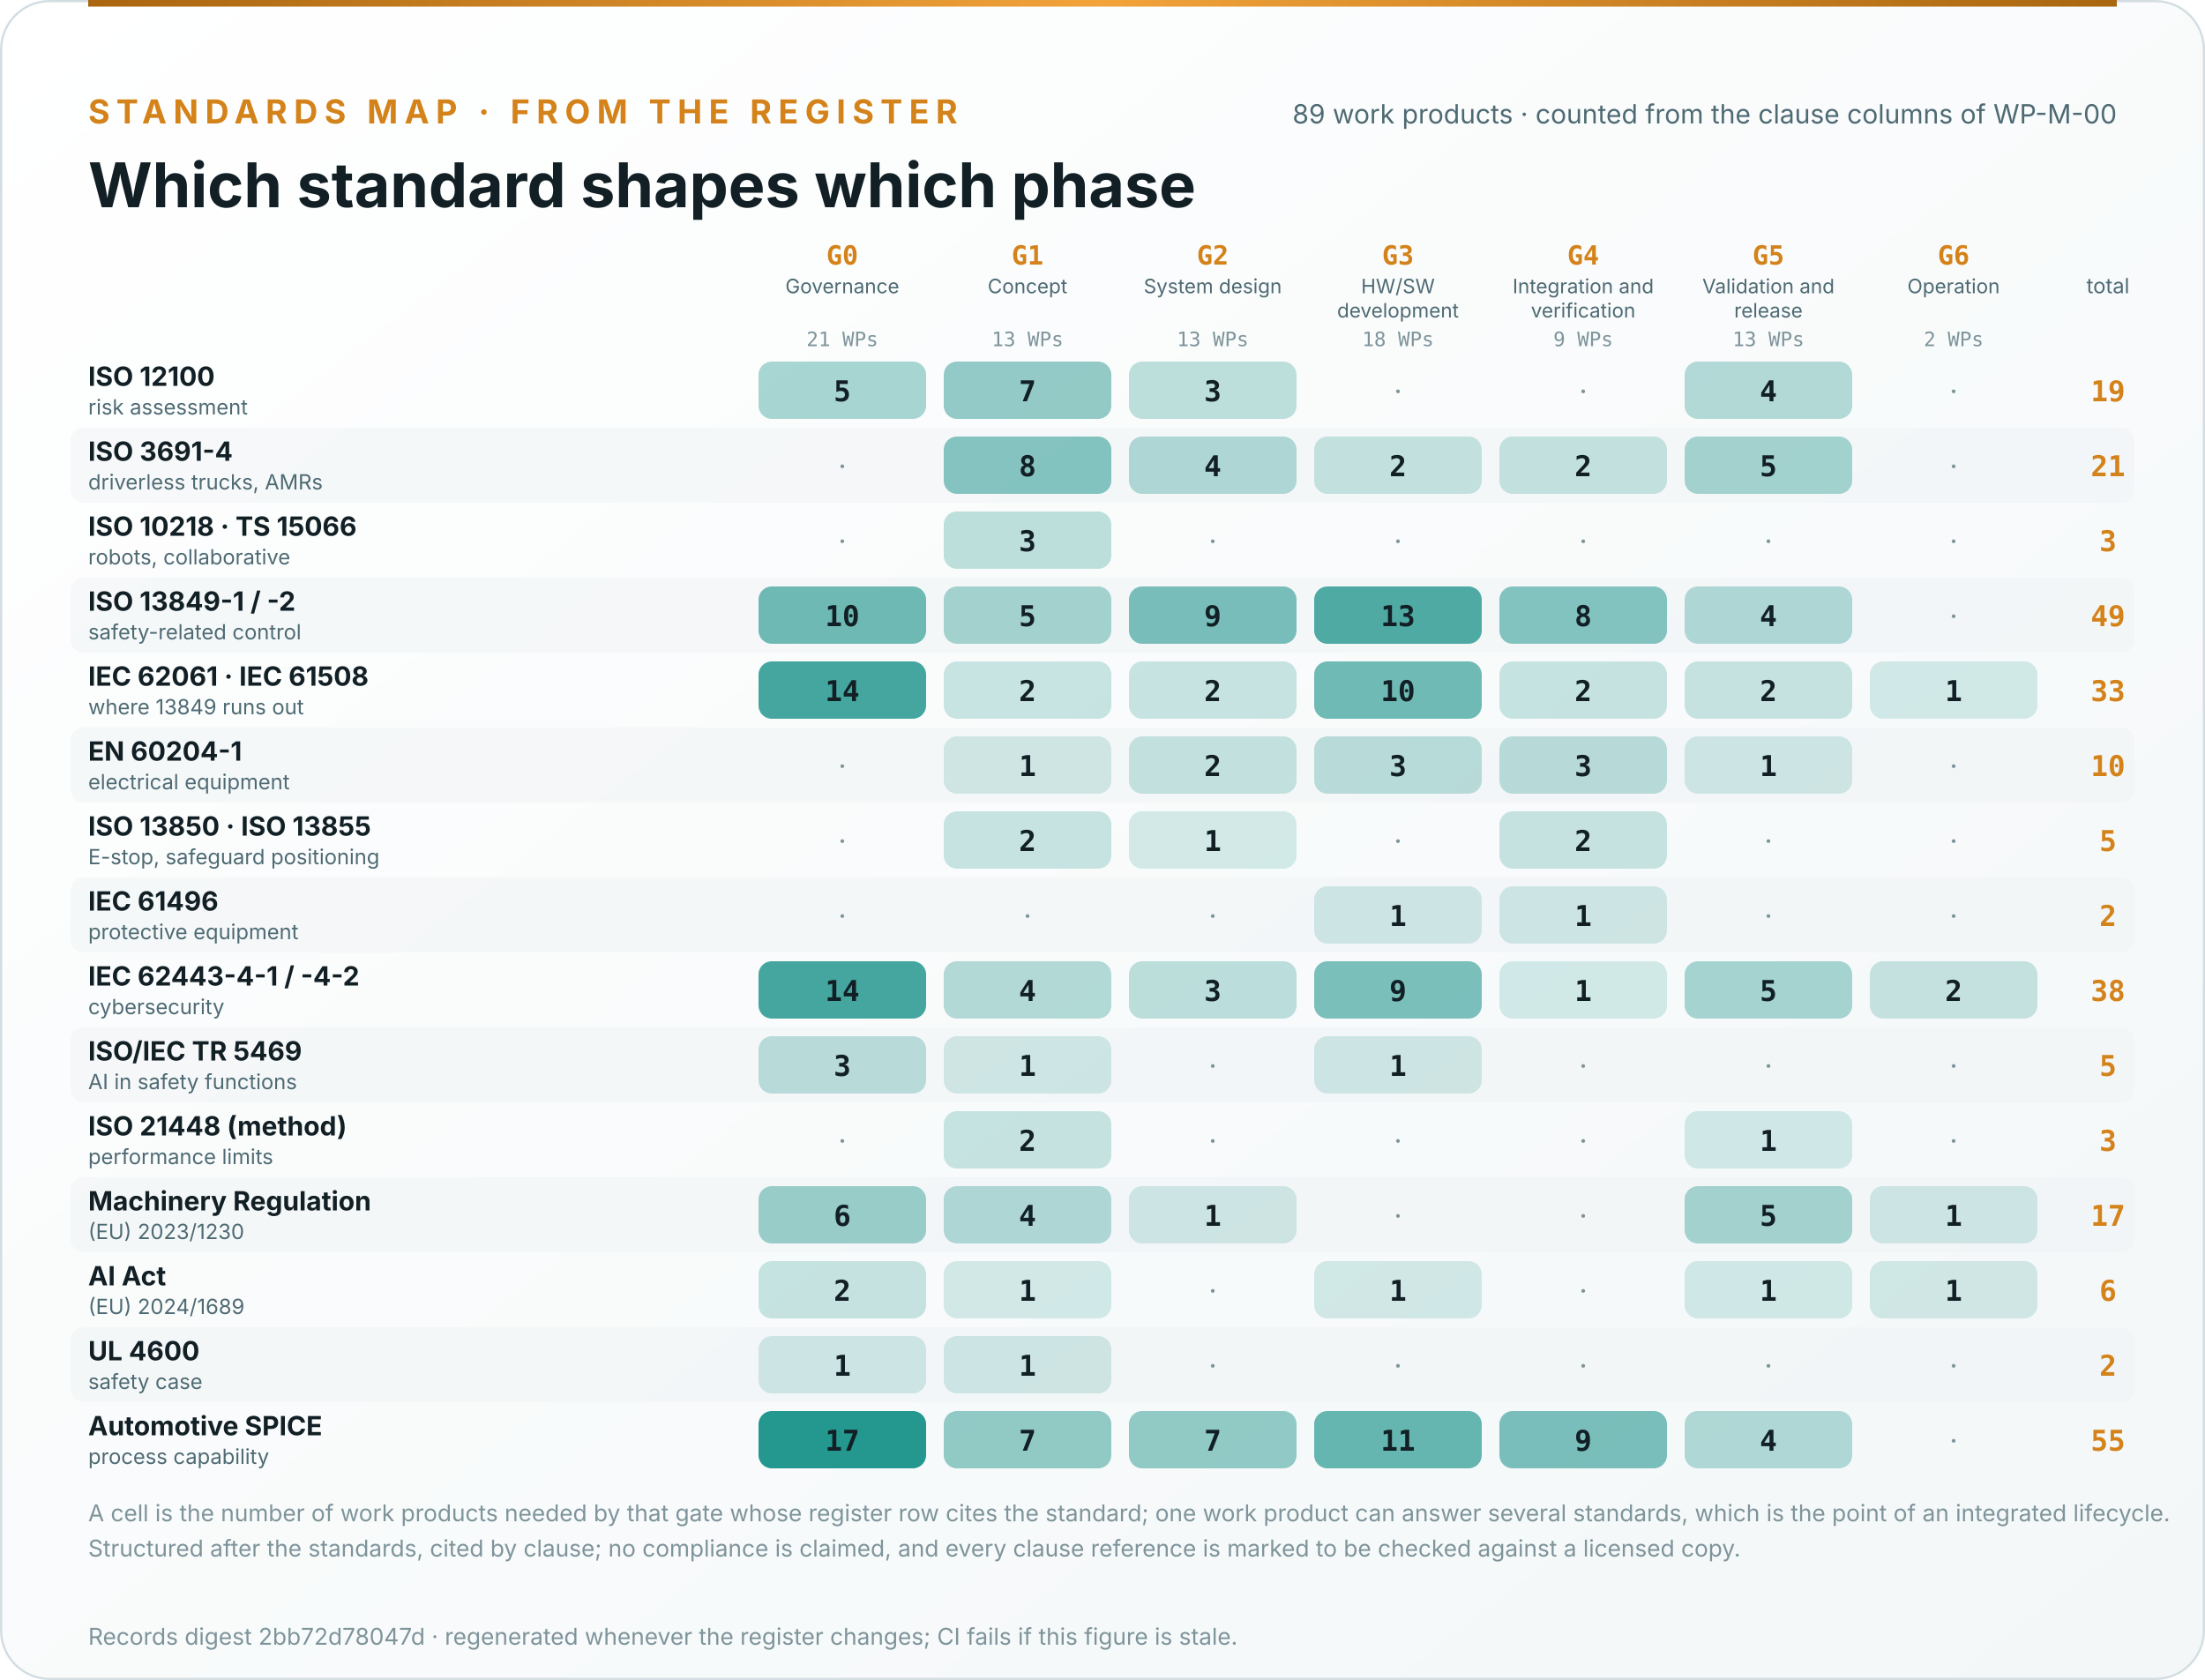
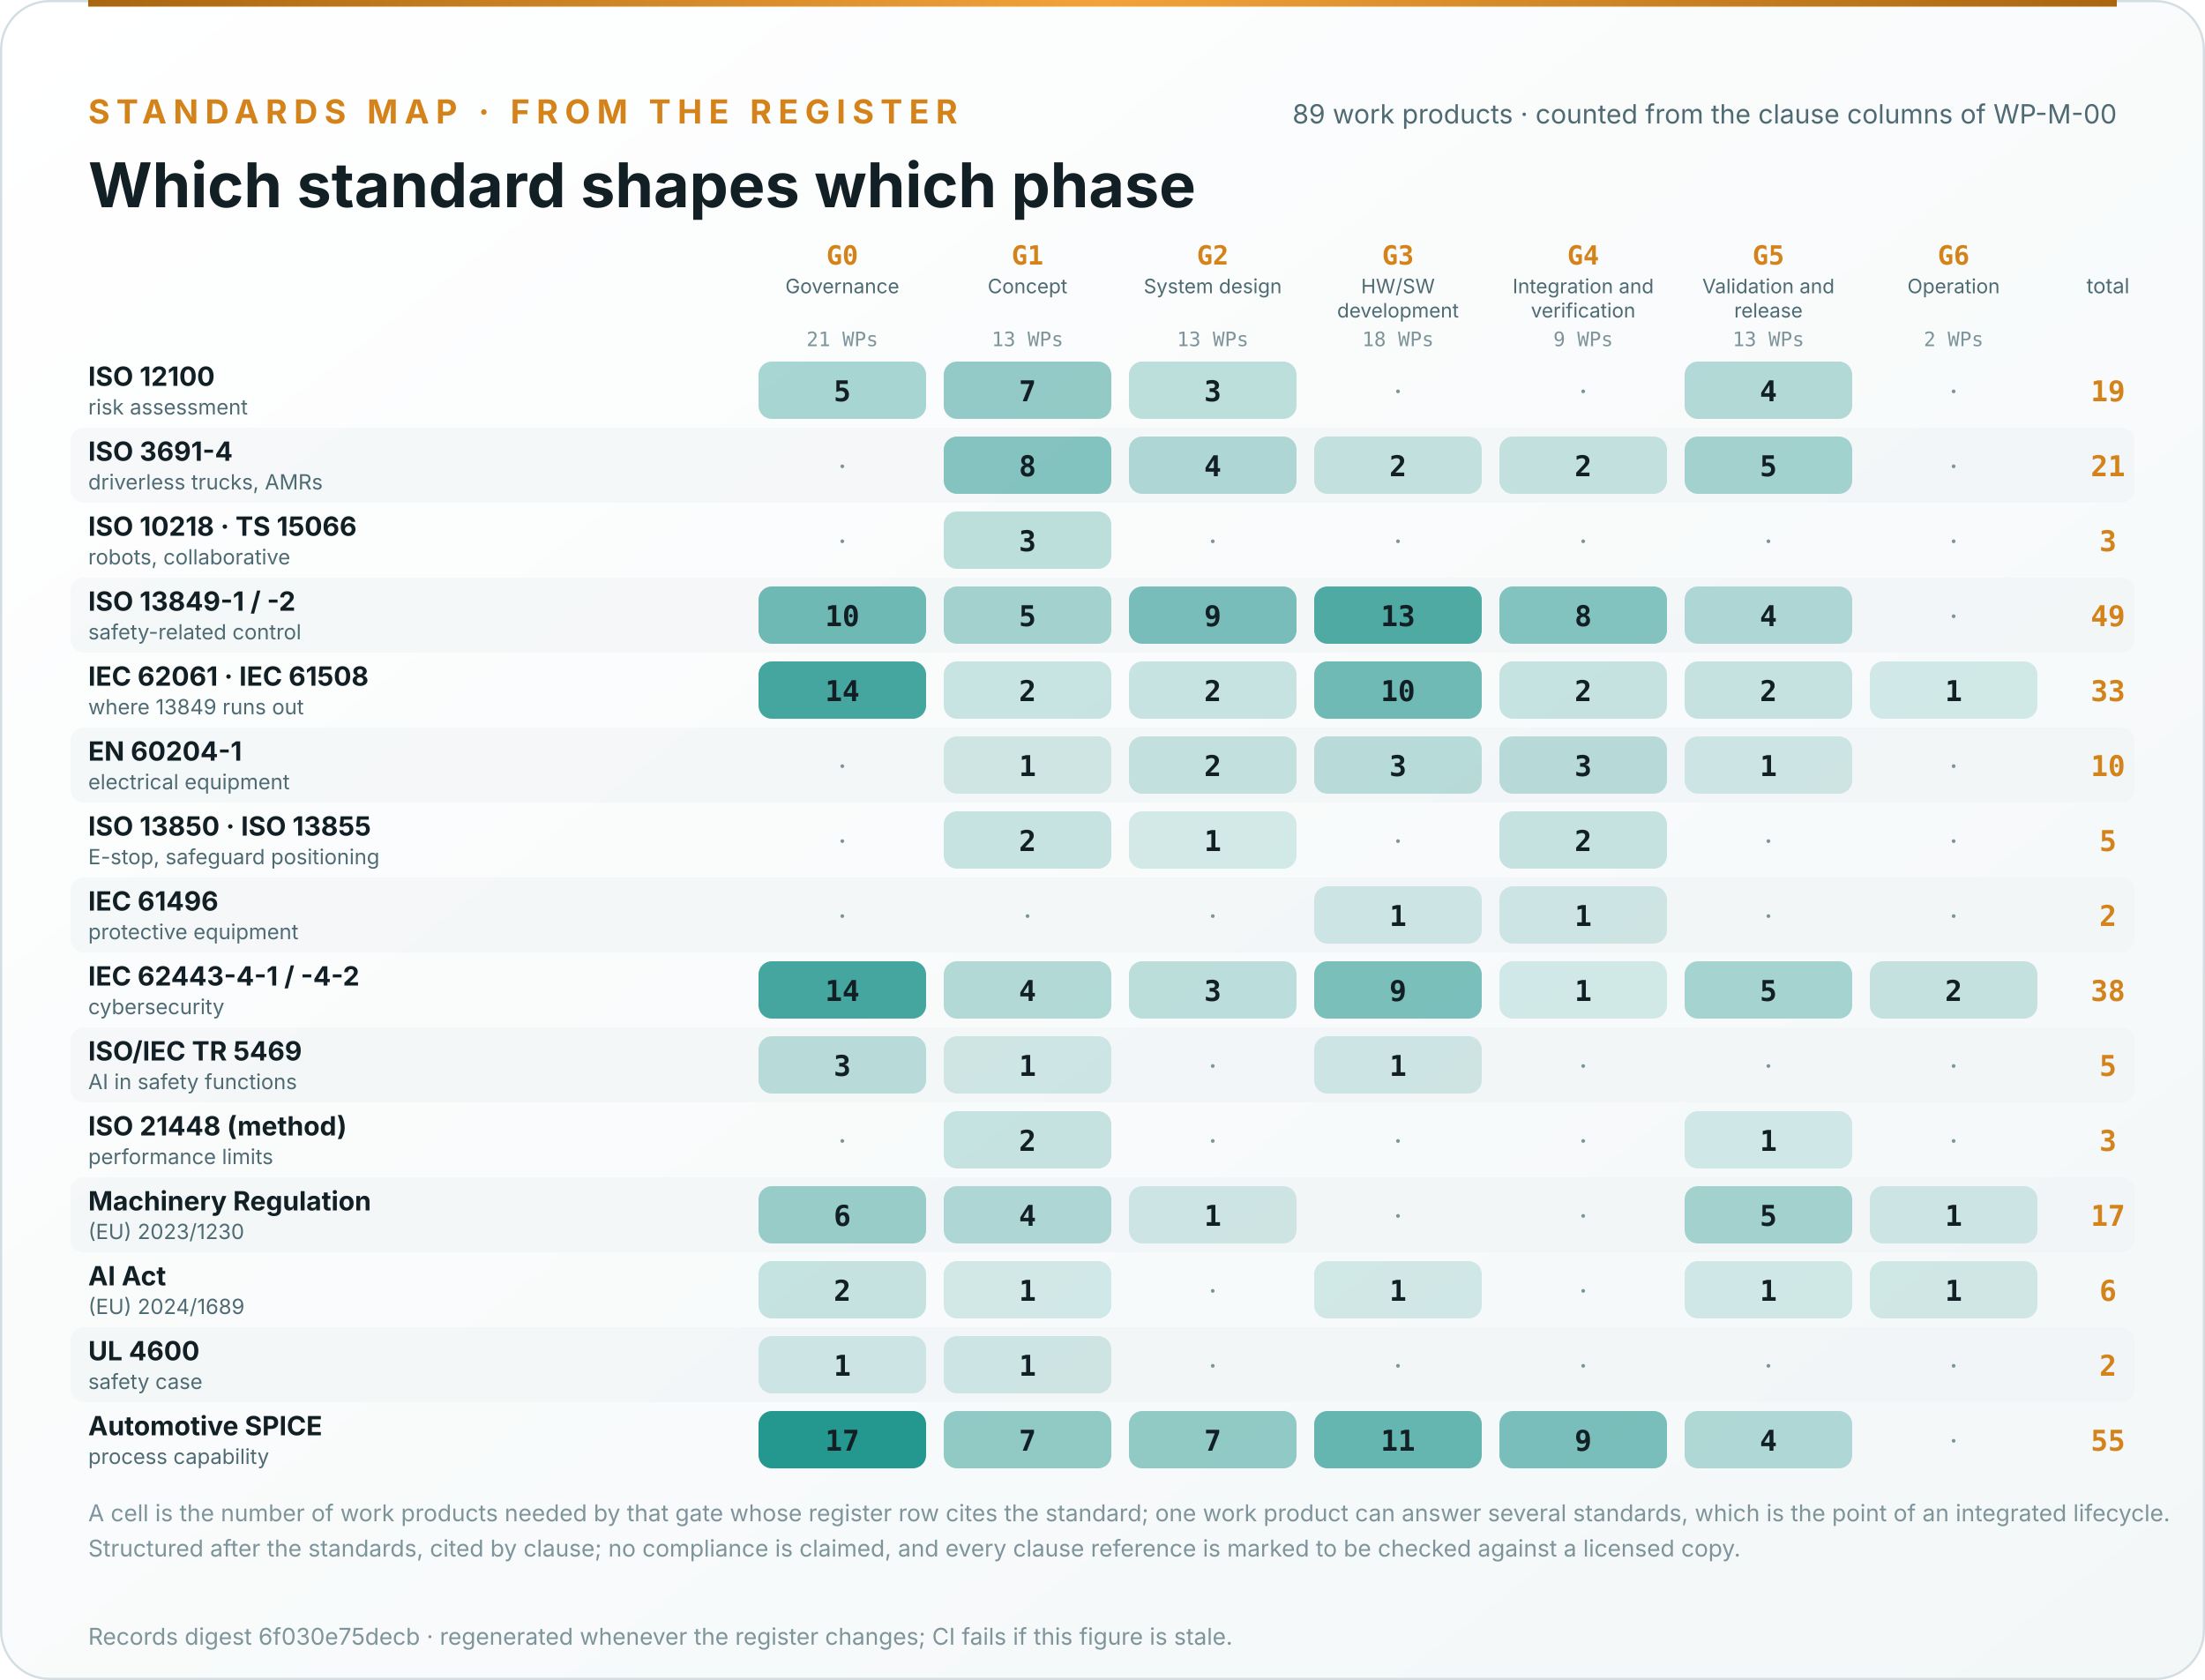
<svg xmlns="http://www.w3.org/2000/svg" width="1000" height="762" viewBox="0 0 1000 762" role="img" aria-labelledby="smap-t smap-d">
  <defs>
    <linearGradient id="smap-bg" x1="0" y1="0" x2="1" y2="1">
      <stop offset="0" stop-color="#FFFFFF" />
      <stop offset="1" stop-color="#F3F7F8" />
    </linearGradient>
    <linearGradient id="smap-amber" x1="0" y1="0" x2="1" y2="0">
      <stop offset="0" stop-color="#A8650F" />
      <stop offset="0.5" stop-color="#F2A33A" />
      <stop offset="1" stop-color="#A8650F" />
    </linearGradient>
  </defs>
  <rect x="0.5" y="0.5" width="999" height="761" rx="22" fill="url(#smap-bg)" stroke="#D3DDE2" />
  <rect x="40" y="0" width="920" height="3" fill="url(#smap-amber)" />
  <text x="40" y="56" font-family="Inter, 'Segoe UI', 'Helvetica Neue', Helvetica, Arial, sans-serif" font-size="15" font-weight="700" fill="#D4821A" text-anchor="start" letter-spacing="3">STANDARDS MAP · FROM THE REGISTER</text>
  <text x="40" y="94" font-family="Inter, 'Segoe UI', 'Helvetica Neue', Helvetica, Arial, sans-serif" font-size="28" font-weight="700" fill="#122026" text-anchor="start">Which standard shapes which phase</text>
  <text x="960" y="56" font-family="Inter, 'Segoe UI', 'Helvetica Neue', Helvetica, Arial, sans-serif" font-size="12" font-weight="400" fill="#4E6A73" text-anchor="end">89 work products · counted from the clause columns of WP-M-00</text>
  <text x="382" y="120" font-family="'JetBrains Mono', 'SFMono-Regular', Menlo, Consolas, monospace" font-size="12" font-weight="700" fill="#D4821A" text-anchor="middle">G0</text>
  <text x="382" y="133" font-family="Inter, 'Segoe UI', 'Helvetica Neue', Helvetica, Arial, sans-serif" font-size="9" font-weight="400" fill="#4E6A73" text-anchor="middle">Governance</text>
  <text x="382" y="157" font-family="'JetBrains Mono', 'SFMono-Regular', Menlo, Consolas, monospace" font-size="9" font-weight="400" fill="#7E949B" text-anchor="middle">21 WPs</text>
  <text x="466" y="120" font-family="'JetBrains Mono', 'SFMono-Regular', Menlo, Consolas, monospace" font-size="12" font-weight="700" fill="#D4821A" text-anchor="middle">G1</text>
  <text x="466" y="133" font-family="Inter, 'Segoe UI', 'Helvetica Neue', Helvetica, Arial, sans-serif" font-size="9" font-weight="400" fill="#4E6A73" text-anchor="middle">Concept</text>
  <text x="466" y="157" font-family="'JetBrains Mono', 'SFMono-Regular', Menlo, Consolas, monospace" font-size="9" font-weight="400" fill="#7E949B" text-anchor="middle">13 WPs</text>
  <text x="550" y="120" font-family="'JetBrains Mono', 'SFMono-Regular', Menlo, Consolas, monospace" font-size="12" font-weight="700" fill="#D4821A" text-anchor="middle">G2</text>
  <text x="550" y="133" font-family="Inter, 'Segoe UI', 'Helvetica Neue', Helvetica, Arial, sans-serif" font-size="9" font-weight="400" fill="#4E6A73" text-anchor="middle">System design</text>
  <text x="550" y="157" font-family="'JetBrains Mono', 'SFMono-Regular', Menlo, Consolas, monospace" font-size="9" font-weight="400" fill="#7E949B" text-anchor="middle">13 WPs</text>
  <text x="634" y="120" font-family="'JetBrains Mono', 'SFMono-Regular', Menlo, Consolas, monospace" font-size="12" font-weight="700" fill="#D4821A" text-anchor="middle">G3</text>
  <text x="634" y="133" font-family="Inter, 'Segoe UI', 'Helvetica Neue', Helvetica, Arial, sans-serif" font-size="9" font-weight="400" fill="#4E6A73" text-anchor="middle">HW/SW</text>
  <text x="634" y="144" font-family="Inter, 'Segoe UI', 'Helvetica Neue', Helvetica, Arial, sans-serif" font-size="9" font-weight="400" fill="#4E6A73" text-anchor="middle">development</text>
  <text x="634" y="157" font-family="'JetBrains Mono', 'SFMono-Regular', Menlo, Consolas, monospace" font-size="9" font-weight="400" fill="#7E949B" text-anchor="middle">18 WPs</text>
  <text x="718" y="120" font-family="'JetBrains Mono', 'SFMono-Regular', Menlo, Consolas, monospace" font-size="12" font-weight="700" fill="#D4821A" text-anchor="middle">G4</text>
  <text x="718" y="133" font-family="Inter, 'Segoe UI', 'Helvetica Neue', Helvetica, Arial, sans-serif" font-size="9" font-weight="400" fill="#4E6A73" text-anchor="middle">Integration and</text>
  <text x="718" y="144" font-family="Inter, 'Segoe UI', 'Helvetica Neue', Helvetica, Arial, sans-serif" font-size="9" font-weight="400" fill="#4E6A73" text-anchor="middle">verification</text>
  <text x="718" y="157" font-family="'JetBrains Mono', 'SFMono-Regular', Menlo, Consolas, monospace" font-size="9" font-weight="400" fill="#7E949B" text-anchor="middle">9 WPs</text>
  <text x="802" y="120" font-family="'JetBrains Mono', 'SFMono-Regular', Menlo, Consolas, monospace" font-size="12" font-weight="700" fill="#D4821A" text-anchor="middle">G5</text>
  <text x="802" y="133" font-family="Inter, 'Segoe UI', 'Helvetica Neue', Helvetica, Arial, sans-serif" font-size="9" font-weight="400" fill="#4E6A73" text-anchor="middle">Validation and</text>
  <text x="802" y="144" font-family="Inter, 'Segoe UI', 'Helvetica Neue', Helvetica, Arial, sans-serif" font-size="9" font-weight="400" fill="#4E6A73" text-anchor="middle">release</text>
  <text x="802" y="157" font-family="'JetBrains Mono', 'SFMono-Regular', Menlo, Consolas, monospace" font-size="9" font-weight="400" fill="#7E949B" text-anchor="middle">13 WPs</text>
  <text x="886" y="120" font-family="'JetBrains Mono', 'SFMono-Regular', Menlo, Consolas, monospace" font-size="12" font-weight="700" fill="#D4821A" text-anchor="middle">G6</text>
  <text x="886" y="133" font-family="Inter, 'Segoe UI', 'Helvetica Neue', Helvetica, Arial, sans-serif" font-size="9" font-weight="400" fill="#4E6A73" text-anchor="middle">Operation</text>
  <text x="886" y="157" font-family="'JetBrains Mono', 'SFMono-Regular', Menlo, Consolas, monospace" font-size="9" font-weight="400" fill="#7E949B" text-anchor="middle">2 WPs</text>
  <text x="956" y="133" font-family="Inter, 'Segoe UI', 'Helvetica Neue', Helvetica, Arial, sans-serif" font-size="9.5" font-weight="400" fill="#4E6A73" text-anchor="middle">total</text>
  <text x="40" y="175" font-family="Inter, 'Segoe UI', 'Helvetica Neue', Helvetica, Arial, sans-serif" font-size="12" font-weight="700" fill="#122026" text-anchor="start">ISO 12100</text>
  <text x="40" y="188" font-family="Inter, 'Segoe UI', 'Helvetica Neue', Helvetica, Arial, sans-serif" font-size="9.5" font-weight="400" fill="#4E6A73" text-anchor="start">risk assessment</text>
  <rect x="344" y="164" width="76" height="26" rx="6" fill="#0E8C83" fill-opacity="0.349" />
  <text x="382" y="182" font-family="'JetBrains Mono', 'SFMono-Regular', Menlo, Consolas, monospace" font-size="13" font-weight="800" fill="#122026" text-anchor="middle">5</text>
  <rect x="428" y="164" width="76" height="26" rx="6" fill="#0E8C83" fill-opacity="0.441" />
  <text x="466" y="182" font-family="'JetBrains Mono', 'SFMono-Regular', Menlo, Consolas, monospace" font-size="13" font-weight="800" fill="#122026" text-anchor="middle">7</text>
  <rect x="512" y="164" width="76" height="26" rx="6" fill="#0E8C83" fill-opacity="0.258" />
  <text x="550" y="182" font-family="'JetBrains Mono', 'SFMono-Regular', Menlo, Consolas, monospace" font-size="13" font-weight="800" fill="#122026" text-anchor="middle">3</text>
  <text x="634" y="182" font-family="Inter, 'Segoe UI', 'Helvetica Neue', Helvetica, Arial, sans-serif" font-size="13" font-weight="400" fill="#7E949B" text-anchor="middle">·</text>
  <text x="718" y="182" font-family="Inter, 'Segoe UI', 'Helvetica Neue', Helvetica, Arial, sans-serif" font-size="13" font-weight="400" fill="#7E949B" text-anchor="middle">·</text>
  <rect x="764" y="164" width="76" height="26" rx="6" fill="#0E8C83" fill-opacity="0.304" />
  <text x="802" y="182" font-family="'JetBrains Mono', 'SFMono-Regular', Menlo, Consolas, monospace" font-size="13" font-weight="800" fill="#122026" text-anchor="middle">4</text>
  <text x="886" y="182" font-family="Inter, 'Segoe UI', 'Helvetica Neue', Helvetica, Arial, sans-serif" font-size="13" font-weight="400" fill="#7E949B" text-anchor="middle">·</text>
  <text x="956" y="182" font-family="'JetBrains Mono', 'SFMono-Regular', Menlo, Consolas, monospace" font-size="13" font-weight="800" fill="#D4821A" text-anchor="middle">19</text>
  <rect x="32" y="194" width="936" height="34" rx="6" fill="#EDF2F4" fill-opacity="0.45" />
  <text x="40" y="209" font-family="Inter, 'Segoe UI', 'Helvetica Neue', Helvetica, Arial, sans-serif" font-size="12" font-weight="700" fill="#122026" text-anchor="start">ISO 3691-4</text>
  <text x="40" y="222" font-family="Inter, 'Segoe UI', 'Helvetica Neue', Helvetica, Arial, sans-serif" font-size="9.5" font-weight="400" fill="#4E6A73" text-anchor="start">driverless trucks, AMRs</text>
  <text x="382" y="216" font-family="Inter, 'Segoe UI', 'Helvetica Neue', Helvetica, Arial, sans-serif" font-size="13" font-weight="400" fill="#7E949B" text-anchor="middle">·</text>
  <rect x="428" y="198" width="76" height="26" rx="6" fill="#0E8C83" fill-opacity="0.487" />
  <text x="466" y="216" font-family="'JetBrains Mono', 'SFMono-Regular', Menlo, Consolas, monospace" font-size="13" font-weight="800" fill="#122026" text-anchor="middle">8</text>
  <rect x="512" y="198" width="76" height="26" rx="6" fill="#0E8C83" fill-opacity="0.304" />
  <text x="550" y="216" font-family="'JetBrains Mono', 'SFMono-Regular', Menlo, Consolas, monospace" font-size="13" font-weight="800" fill="#122026" text-anchor="middle">4</text>
  <rect x="596" y="198" width="76" height="26" rx="6" fill="#0E8C83" fill-opacity="0.212" />
  <text x="634" y="216" font-family="'JetBrains Mono', 'SFMono-Regular', Menlo, Consolas, monospace" font-size="13" font-weight="800" fill="#122026" text-anchor="middle">2</text>
  <rect x="680" y="198" width="76" height="26" rx="6" fill="#0E8C83" fill-opacity="0.212" />
  <text x="718" y="216" font-family="'JetBrains Mono', 'SFMono-Regular', Menlo, Consolas, monospace" font-size="13" font-weight="800" fill="#122026" text-anchor="middle">2</text>
  <rect x="764" y="198" width="76" height="26" rx="6" fill="#0E8C83" fill-opacity="0.349" />
  <text x="802" y="216" font-family="'JetBrains Mono', 'SFMono-Regular', Menlo, Consolas, monospace" font-size="13" font-weight="800" fill="#122026" text-anchor="middle">5</text>
  <text x="886" y="216" font-family="Inter, 'Segoe UI', 'Helvetica Neue', Helvetica, Arial, sans-serif" font-size="13" font-weight="400" fill="#7E949B" text-anchor="middle">·</text>
  <text x="956" y="216" font-family="'JetBrains Mono', 'SFMono-Regular', Menlo, Consolas, monospace" font-size="13" font-weight="800" fill="#D4821A" text-anchor="middle">21</text>
  <text x="40" y="243" font-family="Inter, 'Segoe UI', 'Helvetica Neue', Helvetica, Arial, sans-serif" font-size="12" font-weight="700" fill="#122026" text-anchor="start">ISO 10218 · TS 15066</text>
  <text x="40" y="256" font-family="Inter, 'Segoe UI', 'Helvetica Neue', Helvetica, Arial, sans-serif" font-size="9.5" font-weight="400" fill="#4E6A73" text-anchor="start">robots, collaborative</text>
  <text x="382" y="250" font-family="Inter, 'Segoe UI', 'Helvetica Neue', Helvetica, Arial, sans-serif" font-size="13" font-weight="400" fill="#7E949B" text-anchor="middle">·</text>
  <rect x="428" y="232" width="76" height="26" rx="6" fill="#0E8C83" fill-opacity="0.258" />
  <text x="466" y="250" font-family="'JetBrains Mono', 'SFMono-Regular', Menlo, Consolas, monospace" font-size="13" font-weight="800" fill="#122026" text-anchor="middle">3</text>
  <text x="550" y="250" font-family="Inter, 'Segoe UI', 'Helvetica Neue', Helvetica, Arial, sans-serif" font-size="13" font-weight="400" fill="#7E949B" text-anchor="middle">·</text>
  <text x="634" y="250" font-family="Inter, 'Segoe UI', 'Helvetica Neue', Helvetica, Arial, sans-serif" font-size="13" font-weight="400" fill="#7E949B" text-anchor="middle">·</text>
  <text x="718" y="250" font-family="Inter, 'Segoe UI', 'Helvetica Neue', Helvetica, Arial, sans-serif" font-size="13" font-weight="400" fill="#7E949B" text-anchor="middle">·</text>
  <text x="802" y="250" font-family="Inter, 'Segoe UI', 'Helvetica Neue', Helvetica, Arial, sans-serif" font-size="13" font-weight="400" fill="#7E949B" text-anchor="middle">·</text>
  <text x="886" y="250" font-family="Inter, 'Segoe UI', 'Helvetica Neue', Helvetica, Arial, sans-serif" font-size="13" font-weight="400" fill="#7E949B" text-anchor="middle">·</text>
  <text x="956" y="250" font-family="'JetBrains Mono', 'SFMono-Regular', Menlo, Consolas, monospace" font-size="13" font-weight="800" fill="#D4821A" text-anchor="middle">3</text>
  <rect x="32" y="262" width="936" height="34" rx="6" fill="#EDF2F4" fill-opacity="0.45" />
  <text x="40" y="277" font-family="Inter, 'Segoe UI', 'Helvetica Neue', Helvetica, Arial, sans-serif" font-size="12" font-weight="700" fill="#122026" text-anchor="start">ISO 13849-1 / -2</text>
  <text x="40" y="290" font-family="Inter, 'Segoe UI', 'Helvetica Neue', Helvetica, Arial, sans-serif" font-size="9.5" font-weight="400" fill="#4E6A73" text-anchor="start">safety-related control</text>
  <rect x="344" y="266" width="76" height="26" rx="6" fill="#0E8C83" fill-opacity="0.579" />
  <text x="382" y="284" font-family="'JetBrains Mono', 'SFMono-Regular', Menlo, Consolas, monospace" font-size="13" font-weight="800" fill="#122026" text-anchor="middle">10</text>
  <rect x="428" y="266" width="76" height="26" rx="6" fill="#0E8C83" fill-opacity="0.349" />
  <text x="466" y="284" font-family="'JetBrains Mono', 'SFMono-Regular', Menlo, Consolas, monospace" font-size="13" font-weight="800" fill="#122026" text-anchor="middle">5</text>
  <rect x="512" y="266" width="76" height="26" rx="6" fill="#0E8C83" fill-opacity="0.533" />
  <text x="550" y="284" font-family="'JetBrains Mono', 'SFMono-Regular', Menlo, Consolas, monospace" font-size="13" font-weight="800" fill="#122026" text-anchor="middle">9</text>
  <rect x="596" y="266" width="76" height="26" rx="6" fill="#0E8C83" fill-opacity="0.716" />
  <text x="634" y="284" font-family="'JetBrains Mono', 'SFMono-Regular', Menlo, Consolas, monospace" font-size="13" font-weight="800" fill="#122026" text-anchor="middle">13</text>
  <rect x="680" y="266" width="76" height="26" rx="6" fill="#0E8C83" fill-opacity="0.487" />
  <text x="718" y="284" font-family="'JetBrains Mono', 'SFMono-Regular', Menlo, Consolas, monospace" font-size="13" font-weight="800" fill="#122026" text-anchor="middle">8</text>
  <rect x="764" y="266" width="76" height="26" rx="6" fill="#0E8C83" fill-opacity="0.304" />
  <text x="802" y="284" font-family="'JetBrains Mono', 'SFMono-Regular', Menlo, Consolas, monospace" font-size="13" font-weight="800" fill="#122026" text-anchor="middle">4</text>
  <text x="886" y="284" font-family="Inter, 'Segoe UI', 'Helvetica Neue', Helvetica, Arial, sans-serif" font-size="13" font-weight="400" fill="#7E949B" text-anchor="middle">·</text>
  <text x="956" y="284" font-family="'JetBrains Mono', 'SFMono-Regular', Menlo, Consolas, monospace" font-size="13" font-weight="800" fill="#D4821A" text-anchor="middle">49</text>
  <text x="40" y="311" font-family="Inter, 'Segoe UI', 'Helvetica Neue', Helvetica, Arial, sans-serif" font-size="12" font-weight="700" fill="#122026" text-anchor="start">IEC 62061 · IEC 61508</text>
  <text x="40" y="324" font-family="Inter, 'Segoe UI', 'Helvetica Neue', Helvetica, Arial, sans-serif" font-size="9.5" font-weight="400" fill="#4E6A73" text-anchor="start">where 13849 runs out</text>
  <rect x="344" y="300" width="76" height="26" rx="6" fill="#0E8C83" fill-opacity="0.762" />
  <text x="382" y="318" font-family="'JetBrains Mono', 'SFMono-Regular', Menlo, Consolas, monospace" font-size="13" font-weight="800" fill="#122026" text-anchor="middle">14</text>
  <rect x="428" y="300" width="76" height="26" rx="6" fill="#0E8C83" fill-opacity="0.212" />
  <text x="466" y="318" font-family="'JetBrains Mono', 'SFMono-Regular', Menlo, Consolas, monospace" font-size="13" font-weight="800" fill="#122026" text-anchor="middle">2</text>
  <rect x="512" y="300" width="76" height="26" rx="6" fill="#0E8C83" fill-opacity="0.212" />
  <text x="550" y="318" font-family="'JetBrains Mono', 'SFMono-Regular', Menlo, Consolas, monospace" font-size="13" font-weight="800" fill="#122026" text-anchor="middle">2</text>
  <rect x="596" y="300" width="76" height="26" rx="6" fill="#0E8C83" fill-opacity="0.579" />
  <text x="634" y="318" font-family="'JetBrains Mono', 'SFMono-Regular', Menlo, Consolas, monospace" font-size="13" font-weight="800" fill="#122026" text-anchor="middle">10</text>
  <rect x="680" y="300" width="76" height="26" rx="6" fill="#0E8C83" fill-opacity="0.212" />
  <text x="718" y="318" font-family="'JetBrains Mono', 'SFMono-Regular', Menlo, Consolas, monospace" font-size="13" font-weight="800" fill="#122026" text-anchor="middle">2</text>
  <rect x="764" y="300" width="76" height="26" rx="6" fill="#0E8C83" fill-opacity="0.212" />
  <text x="802" y="318" font-family="'JetBrains Mono', 'SFMono-Regular', Menlo, Consolas, monospace" font-size="13" font-weight="800" fill="#122026" text-anchor="middle">2</text>
  <rect x="848" y="300" width="76" height="26" rx="6" fill="#0E8C83" fill-opacity="0.166" />
  <text x="886" y="318" font-family="'JetBrains Mono', 'SFMono-Regular', Menlo, Consolas, monospace" font-size="13" font-weight="800" fill="#122026" text-anchor="middle">1</text>
  <text x="956" y="318" font-family="'JetBrains Mono', 'SFMono-Regular', Menlo, Consolas, monospace" font-size="13" font-weight="800" fill="#D4821A" text-anchor="middle">33</text>
  <rect x="32" y="330" width="936" height="34" rx="6" fill="#EDF2F4" fill-opacity="0.45" />
  <text x="40" y="345" font-family="Inter, 'Segoe UI', 'Helvetica Neue', Helvetica, Arial, sans-serif" font-size="12" font-weight="700" fill="#122026" text-anchor="start">EN 60204-1</text>
  <text x="40" y="358" font-family="Inter, 'Segoe UI', 'Helvetica Neue', Helvetica, Arial, sans-serif" font-size="9.5" font-weight="400" fill="#4E6A73" text-anchor="start">electrical equipment</text>
  <text x="382" y="352" font-family="Inter, 'Segoe UI', 'Helvetica Neue', Helvetica, Arial, sans-serif" font-size="13" font-weight="400" fill="#7E949B" text-anchor="middle">·</text>
  <rect x="428" y="334" width="76" height="26" rx="6" fill="#0E8C83" fill-opacity="0.166" />
  <text x="466" y="352" font-family="'JetBrains Mono', 'SFMono-Regular', Menlo, Consolas, monospace" font-size="13" font-weight="800" fill="#122026" text-anchor="middle">1</text>
  <rect x="512" y="334" width="76" height="26" rx="6" fill="#0E8C83" fill-opacity="0.212" />
  <text x="550" y="352" font-family="'JetBrains Mono', 'SFMono-Regular', Menlo, Consolas, monospace" font-size="13" font-weight="800" fill="#122026" text-anchor="middle">2</text>
  <rect x="596" y="334" width="76" height="26" rx="6" fill="#0E8C83" fill-opacity="0.258" />
  <text x="634" y="352" font-family="'JetBrains Mono', 'SFMono-Regular', Menlo, Consolas, monospace" font-size="13" font-weight="800" fill="#122026" text-anchor="middle">3</text>
  <rect x="680" y="334" width="76" height="26" rx="6" fill="#0E8C83" fill-opacity="0.258" />
  <text x="718" y="352" font-family="'JetBrains Mono', 'SFMono-Regular', Menlo, Consolas, monospace" font-size="13" font-weight="800" fill="#122026" text-anchor="middle">3</text>
  <rect x="764" y="334" width="76" height="26" rx="6" fill="#0E8C83" fill-opacity="0.166" />
  <text x="802" y="352" font-family="'JetBrains Mono', 'SFMono-Regular', Menlo, Consolas, monospace" font-size="13" font-weight="800" fill="#122026" text-anchor="middle">1</text>
  <text x="886" y="352" font-family="Inter, 'Segoe UI', 'Helvetica Neue', Helvetica, Arial, sans-serif" font-size="13" font-weight="400" fill="#7E949B" text-anchor="middle">·</text>
  <text x="956" y="352" font-family="'JetBrains Mono', 'SFMono-Regular', Menlo, Consolas, monospace" font-size="13" font-weight="800" fill="#D4821A" text-anchor="middle">10</text>
  <text x="40" y="379" font-family="Inter, 'Segoe UI', 'Helvetica Neue', Helvetica, Arial, sans-serif" font-size="12" font-weight="700" fill="#122026" text-anchor="start">ISO 13850 · ISO 13855</text>
  <text x="40" y="392" font-family="Inter, 'Segoe UI', 'Helvetica Neue', Helvetica, Arial, sans-serif" font-size="9.5" font-weight="400" fill="#4E6A73" text-anchor="start">E-stop, safeguard positioning</text>
  <text x="382" y="386" font-family="Inter, 'Segoe UI', 'Helvetica Neue', Helvetica, Arial, sans-serif" font-size="13" font-weight="400" fill="#7E949B" text-anchor="middle">·</text>
  <rect x="428" y="368" width="76" height="26" rx="6" fill="#0E8C83" fill-opacity="0.212" />
  <text x="466" y="386" font-family="'JetBrains Mono', 'SFMono-Regular', Menlo, Consolas, monospace" font-size="13" font-weight="800" fill="#122026" text-anchor="middle">2</text>
  <rect x="512" y="368" width="76" height="26" rx="6" fill="#0E8C83" fill-opacity="0.166" />
  <text x="550" y="386" font-family="'JetBrains Mono', 'SFMono-Regular', Menlo, Consolas, monospace" font-size="13" font-weight="800" fill="#122026" text-anchor="middle">1</text>
  <text x="634" y="386" font-family="Inter, 'Segoe UI', 'Helvetica Neue', Helvetica, Arial, sans-serif" font-size="13" font-weight="400" fill="#7E949B" text-anchor="middle">·</text>
  <rect x="680" y="368" width="76" height="26" rx="6" fill="#0E8C83" fill-opacity="0.212" />
  <text x="718" y="386" font-family="'JetBrains Mono', 'SFMono-Regular', Menlo, Consolas, monospace" font-size="13" font-weight="800" fill="#122026" text-anchor="middle">2</text>
  <text x="802" y="386" font-family="Inter, 'Segoe UI', 'Helvetica Neue', Helvetica, Arial, sans-serif" font-size="13" font-weight="400" fill="#7E949B" text-anchor="middle">·</text>
  <text x="886" y="386" font-family="Inter, 'Segoe UI', 'Helvetica Neue', Helvetica, Arial, sans-serif" font-size="13" font-weight="400" fill="#7E949B" text-anchor="middle">·</text>
  <text x="956" y="386" font-family="'JetBrains Mono', 'SFMono-Regular', Menlo, Consolas, monospace" font-size="13" font-weight="800" fill="#D4821A" text-anchor="middle">5</text>
  <rect x="32" y="398" width="936" height="34" rx="6" fill="#EDF2F4" fill-opacity="0.45" />
  <text x="40" y="413" font-family="Inter, 'Segoe UI', 'Helvetica Neue', Helvetica, Arial, sans-serif" font-size="12" font-weight="700" fill="#122026" text-anchor="start">IEC 61496</text>
  <text x="40" y="426" font-family="Inter, 'Segoe UI', 'Helvetica Neue', Helvetica, Arial, sans-serif" font-size="9.5" font-weight="400" fill="#4E6A73" text-anchor="start">protective equipment</text>
  <text x="382" y="420" font-family="Inter, 'Segoe UI', 'Helvetica Neue', Helvetica, Arial, sans-serif" font-size="13" font-weight="400" fill="#7E949B" text-anchor="middle">·</text>
  <text x="466" y="420" font-family="Inter, 'Segoe UI', 'Helvetica Neue', Helvetica, Arial, sans-serif" font-size="13" font-weight="400" fill="#7E949B" text-anchor="middle">·</text>
  <text x="550" y="420" font-family="Inter, 'Segoe UI', 'Helvetica Neue', Helvetica, Arial, sans-serif" font-size="13" font-weight="400" fill="#7E949B" text-anchor="middle">·</text>
  <rect x="596" y="402" width="76" height="26" rx="6" fill="#0E8C83" fill-opacity="0.166" />
  <text x="634" y="420" font-family="'JetBrains Mono', 'SFMono-Regular', Menlo, Consolas, monospace" font-size="13" font-weight="800" fill="#122026" text-anchor="middle">1</text>
  <rect x="680" y="402" width="76" height="26" rx="6" fill="#0E8C83" fill-opacity="0.166" />
  <text x="718" y="420" font-family="'JetBrains Mono', 'SFMono-Regular', Menlo, Consolas, monospace" font-size="13" font-weight="800" fill="#122026" text-anchor="middle">1</text>
  <text x="802" y="420" font-family="Inter, 'Segoe UI', 'Helvetica Neue', Helvetica, Arial, sans-serif" font-size="13" font-weight="400" fill="#7E949B" text-anchor="middle">·</text>
  <text x="886" y="420" font-family="Inter, 'Segoe UI', 'Helvetica Neue', Helvetica, Arial, sans-serif" font-size="13" font-weight="400" fill="#7E949B" text-anchor="middle">·</text>
  <text x="956" y="420" font-family="'JetBrains Mono', 'SFMono-Regular', Menlo, Consolas, monospace" font-size="13" font-weight="800" fill="#D4821A" text-anchor="middle">2</text>
  <text x="40" y="447" font-family="Inter, 'Segoe UI', 'Helvetica Neue', Helvetica, Arial, sans-serif" font-size="12" font-weight="700" fill="#122026" text-anchor="start">IEC 62443-4-1 / -4-2</text>
  <text x="40" y="460" font-family="Inter, 'Segoe UI', 'Helvetica Neue', Helvetica, Arial, sans-serif" font-size="9.5" font-weight="400" fill="#4E6A73" text-anchor="start">cybersecurity</text>
  <rect x="344" y="436" width="76" height="26" rx="6" fill="#0E8C83" fill-opacity="0.762" />
  <text x="382" y="454" font-family="'JetBrains Mono', 'SFMono-Regular', Menlo, Consolas, monospace" font-size="13" font-weight="800" fill="#122026" text-anchor="middle">14</text>
  <rect x="428" y="436" width="76" height="26" rx="6" fill="#0E8C83" fill-opacity="0.304" />
  <text x="466" y="454" font-family="'JetBrains Mono', 'SFMono-Regular', Menlo, Consolas, monospace" font-size="13" font-weight="800" fill="#122026" text-anchor="middle">4</text>
  <rect x="512" y="436" width="76" height="26" rx="6" fill="#0E8C83" fill-opacity="0.258" />
  <text x="550" y="454" font-family="'JetBrains Mono', 'SFMono-Regular', Menlo, Consolas, monospace" font-size="13" font-weight="800" fill="#122026" text-anchor="middle">3</text>
  <rect x="596" y="436" width="76" height="26" rx="6" fill="#0E8C83" fill-opacity="0.533" />
  <text x="634" y="454" font-family="'JetBrains Mono', 'SFMono-Regular', Menlo, Consolas, monospace" font-size="13" font-weight="800" fill="#122026" text-anchor="middle">9</text>
  <rect x="680" y="436" width="76" height="26" rx="6" fill="#0E8C83" fill-opacity="0.166" />
  <text x="718" y="454" font-family="'JetBrains Mono', 'SFMono-Regular', Menlo, Consolas, monospace" font-size="13" font-weight="800" fill="#122026" text-anchor="middle">1</text>
  <rect x="764" y="436" width="76" height="26" rx="6" fill="#0E8C83" fill-opacity="0.349" />
  <text x="802" y="454" font-family="'JetBrains Mono', 'SFMono-Regular', Menlo, Consolas, monospace" font-size="13" font-weight="800" fill="#122026" text-anchor="middle">5</text>
  <rect x="848" y="436" width="76" height="26" rx="6" fill="#0E8C83" fill-opacity="0.212" />
  <text x="886" y="454" font-family="'JetBrains Mono', 'SFMono-Regular', Menlo, Consolas, monospace" font-size="13" font-weight="800" fill="#122026" text-anchor="middle">2</text>
  <text x="956" y="454" font-family="'JetBrains Mono', 'SFMono-Regular', Menlo, Consolas, monospace" font-size="13" font-weight="800" fill="#D4821A" text-anchor="middle">38</text>
  <rect x="32" y="466" width="936" height="34" rx="6" fill="#EDF2F4" fill-opacity="0.45" />
  <text x="40" y="481" font-family="Inter, 'Segoe UI', 'Helvetica Neue', Helvetica, Arial, sans-serif" font-size="12" font-weight="700" fill="#122026" text-anchor="start">ISO/IEC TR 5469</text>
  <text x="40" y="494" font-family="Inter, 'Segoe UI', 'Helvetica Neue', Helvetica, Arial, sans-serif" font-size="9.5" font-weight="400" fill="#4E6A73" text-anchor="start">AI in safety functions</text>
  <rect x="344" y="470" width="76" height="26" rx="6" fill="#0E8C83" fill-opacity="0.258" />
  <text x="382" y="488" font-family="'JetBrains Mono', 'SFMono-Regular', Menlo, Consolas, monospace" font-size="13" font-weight="800" fill="#122026" text-anchor="middle">3</text>
  <rect x="428" y="470" width="76" height="26" rx="6" fill="#0E8C83" fill-opacity="0.166" />
  <text x="466" y="488" font-family="'JetBrains Mono', 'SFMono-Regular', Menlo, Consolas, monospace" font-size="13" font-weight="800" fill="#122026" text-anchor="middle">1</text>
  <text x="550" y="488" font-family="Inter, 'Segoe UI', 'Helvetica Neue', Helvetica, Arial, sans-serif" font-size="13" font-weight="400" fill="#7E949B" text-anchor="middle">·</text>
  <rect x="596" y="470" width="76" height="26" rx="6" fill="#0E8C83" fill-opacity="0.166" />
  <text x="634" y="488" font-family="'JetBrains Mono', 'SFMono-Regular', Menlo, Consolas, monospace" font-size="13" font-weight="800" fill="#122026" text-anchor="middle">1</text>
  <text x="718" y="488" font-family="Inter, 'Segoe UI', 'Helvetica Neue', Helvetica, Arial, sans-serif" font-size="13" font-weight="400" fill="#7E949B" text-anchor="middle">·</text>
  <text x="802" y="488" font-family="Inter, 'Segoe UI', 'Helvetica Neue', Helvetica, Arial, sans-serif" font-size="13" font-weight="400" fill="#7E949B" text-anchor="middle">·</text>
  <text x="886" y="488" font-family="Inter, 'Segoe UI', 'Helvetica Neue', Helvetica, Arial, sans-serif" font-size="13" font-weight="400" fill="#7E949B" text-anchor="middle">·</text>
  <text x="956" y="488" font-family="'JetBrains Mono', 'SFMono-Regular', Menlo, Consolas, monospace" font-size="13" font-weight="800" fill="#D4821A" text-anchor="middle">5</text>
  <text x="40" y="515" font-family="Inter, 'Segoe UI', 'Helvetica Neue', Helvetica, Arial, sans-serif" font-size="12" font-weight="700" fill="#122026" text-anchor="start">ISO 21448 (method)</text>
  <text x="40" y="528" font-family="Inter, 'Segoe UI', 'Helvetica Neue', Helvetica, Arial, sans-serif" font-size="9.5" font-weight="400" fill="#4E6A73" text-anchor="start">performance limits</text>
  <text x="382" y="522" font-family="Inter, 'Segoe UI', 'Helvetica Neue', Helvetica, Arial, sans-serif" font-size="13" font-weight="400" fill="#7E949B" text-anchor="middle">·</text>
  <rect x="428" y="504" width="76" height="26" rx="6" fill="#0E8C83" fill-opacity="0.212" />
  <text x="466" y="522" font-family="'JetBrains Mono', 'SFMono-Regular', Menlo, Consolas, monospace" font-size="13" font-weight="800" fill="#122026" text-anchor="middle">2</text>
  <text x="550" y="522" font-family="Inter, 'Segoe UI', 'Helvetica Neue', Helvetica, Arial, sans-serif" font-size="13" font-weight="400" fill="#7E949B" text-anchor="middle">·</text>
  <text x="634" y="522" font-family="Inter, 'Segoe UI', 'Helvetica Neue', Helvetica, Arial, sans-serif" font-size="13" font-weight="400" fill="#7E949B" text-anchor="middle">·</text>
  <text x="718" y="522" font-family="Inter, 'Segoe UI', 'Helvetica Neue', Helvetica, Arial, sans-serif" font-size="13" font-weight="400" fill="#7E949B" text-anchor="middle">·</text>
  <rect x="764" y="504" width="76" height="26" rx="6" fill="#0E8C83" fill-opacity="0.166" />
  <text x="802" y="522" font-family="'JetBrains Mono', 'SFMono-Regular', Menlo, Consolas, monospace" font-size="13" font-weight="800" fill="#122026" text-anchor="middle">1</text>
  <text x="886" y="522" font-family="Inter, 'Segoe UI', 'Helvetica Neue', Helvetica, Arial, sans-serif" font-size="13" font-weight="400" fill="#7E949B" text-anchor="middle">·</text>
  <text x="956" y="522" font-family="'JetBrains Mono', 'SFMono-Regular', Menlo, Consolas, monospace" font-size="13" font-weight="800" fill="#D4821A" text-anchor="middle">3</text>
  <rect x="32" y="534" width="936" height="34" rx="6" fill="#EDF2F4" fill-opacity="0.45" />
  <text x="40" y="549" font-family="Inter, 'Segoe UI', 'Helvetica Neue', Helvetica, Arial, sans-serif" font-size="12" font-weight="700" fill="#122026" text-anchor="start">Machinery Regulation</text>
  <text x="40" y="562" font-family="Inter, 'Segoe UI', 'Helvetica Neue', Helvetica, Arial, sans-serif" font-size="9.5" font-weight="400" fill="#4E6A73" text-anchor="start">(EU) 2023/1230</text>
  <rect x="344" y="538" width="76" height="26" rx="6" fill="#0E8C83" fill-opacity="0.395" />
  <text x="382" y="556" font-family="'JetBrains Mono', 'SFMono-Regular', Menlo, Consolas, monospace" font-size="13" font-weight="800" fill="#122026" text-anchor="middle">6</text>
  <rect x="428" y="538" width="76" height="26" rx="6" fill="#0E8C83" fill-opacity="0.304" />
  <text x="466" y="556" font-family="'JetBrains Mono', 'SFMono-Regular', Menlo, Consolas, monospace" font-size="13" font-weight="800" fill="#122026" text-anchor="middle">4</text>
  <rect x="512" y="538" width="76" height="26" rx="6" fill="#0E8C83" fill-opacity="0.166" />
  <text x="550" y="556" font-family="'JetBrains Mono', 'SFMono-Regular', Menlo, Consolas, monospace" font-size="13" font-weight="800" fill="#122026" text-anchor="middle">1</text>
  <text x="634" y="556" font-family="Inter, 'Segoe UI', 'Helvetica Neue', Helvetica, Arial, sans-serif" font-size="13" font-weight="400" fill="#7E949B" text-anchor="middle">·</text>
  <text x="718" y="556" font-family="Inter, 'Segoe UI', 'Helvetica Neue', Helvetica, Arial, sans-serif" font-size="13" font-weight="400" fill="#7E949B" text-anchor="middle">·</text>
  <rect x="764" y="538" width="76" height="26" rx="6" fill="#0E8C83" fill-opacity="0.349" />
  <text x="802" y="556" font-family="'JetBrains Mono', 'SFMono-Regular', Menlo, Consolas, monospace" font-size="13" font-weight="800" fill="#122026" text-anchor="middle">5</text>
  <rect x="848" y="538" width="76" height="26" rx="6" fill="#0E8C83" fill-opacity="0.166" />
  <text x="886" y="556" font-family="'JetBrains Mono', 'SFMono-Regular', Menlo, Consolas, monospace" font-size="13" font-weight="800" fill="#122026" text-anchor="middle">1</text>
  <text x="956" y="556" font-family="'JetBrains Mono', 'SFMono-Regular', Menlo, Consolas, monospace" font-size="13" font-weight="800" fill="#D4821A" text-anchor="middle">17</text>
  <text x="40" y="583" font-family="Inter, 'Segoe UI', 'Helvetica Neue', Helvetica, Arial, sans-serif" font-size="12" font-weight="700" fill="#122026" text-anchor="start">AI Act</text>
  <text x="40" y="596" font-family="Inter, 'Segoe UI', 'Helvetica Neue', Helvetica, Arial, sans-serif" font-size="9.5" font-weight="400" fill="#4E6A73" text-anchor="start">(EU) 2024/1689</text>
  <rect x="344" y="572" width="76" height="26" rx="6" fill="#0E8C83" fill-opacity="0.212" />
  <text x="382" y="590" font-family="'JetBrains Mono', 'SFMono-Regular', Menlo, Consolas, monospace" font-size="13" font-weight="800" fill="#122026" text-anchor="middle">2</text>
  <rect x="428" y="572" width="76" height="26" rx="6" fill="#0E8C83" fill-opacity="0.166" />
  <text x="466" y="590" font-family="'JetBrains Mono', 'SFMono-Regular', Menlo, Consolas, monospace" font-size="13" font-weight="800" fill="#122026" text-anchor="middle">1</text>
  <text x="550" y="590" font-family="Inter, 'Segoe UI', 'Helvetica Neue', Helvetica, Arial, sans-serif" font-size="13" font-weight="400" fill="#7E949B" text-anchor="middle">·</text>
  <rect x="596" y="572" width="76" height="26" rx="6" fill="#0E8C83" fill-opacity="0.166" />
  <text x="634" y="590" font-family="'JetBrains Mono', 'SFMono-Regular', Menlo, Consolas, monospace" font-size="13" font-weight="800" fill="#122026" text-anchor="middle">1</text>
  <text x="718" y="590" font-family="Inter, 'Segoe UI', 'Helvetica Neue', Helvetica, Arial, sans-serif" font-size="13" font-weight="400" fill="#7E949B" text-anchor="middle">·</text>
  <rect x="764" y="572" width="76" height="26" rx="6" fill="#0E8C83" fill-opacity="0.166" />
  <text x="802" y="590" font-family="'JetBrains Mono', 'SFMono-Regular', Menlo, Consolas, monospace" font-size="13" font-weight="800" fill="#122026" text-anchor="middle">1</text>
  <rect x="848" y="572" width="76" height="26" rx="6" fill="#0E8C83" fill-opacity="0.166" />
  <text x="886" y="590" font-family="'JetBrains Mono', 'SFMono-Regular', Menlo, Consolas, monospace" font-size="13" font-weight="800" fill="#122026" text-anchor="middle">1</text>
  <text x="956" y="590" font-family="'JetBrains Mono', 'SFMono-Regular', Menlo, Consolas, monospace" font-size="13" font-weight="800" fill="#D4821A" text-anchor="middle">6</text>
  <rect x="32" y="602" width="936" height="34" rx="6" fill="#EDF2F4" fill-opacity="0.45" />
  <text x="40" y="617" font-family="Inter, 'Segoe UI', 'Helvetica Neue', Helvetica, Arial, sans-serif" font-size="12" font-weight="700" fill="#122026" text-anchor="start">UL 4600</text>
  <text x="40" y="630" font-family="Inter, 'Segoe UI', 'Helvetica Neue', Helvetica, Arial, sans-serif" font-size="9.5" font-weight="400" fill="#4E6A73" text-anchor="start">safety case</text>
  <rect x="344" y="606" width="76" height="26" rx="6" fill="#0E8C83" fill-opacity="0.166" />
  <text x="382" y="624" font-family="'JetBrains Mono', 'SFMono-Regular', Menlo, Consolas, monospace" font-size="13" font-weight="800" fill="#122026" text-anchor="middle">1</text>
  <rect x="428" y="606" width="76" height="26" rx="6" fill="#0E8C83" fill-opacity="0.166" />
  <text x="466" y="624" font-family="'JetBrains Mono', 'SFMono-Regular', Menlo, Consolas, monospace" font-size="13" font-weight="800" fill="#122026" text-anchor="middle">1</text>
  <text x="550" y="624" font-family="Inter, 'Segoe UI', 'Helvetica Neue', Helvetica, Arial, sans-serif" font-size="13" font-weight="400" fill="#7E949B" text-anchor="middle">·</text>
  <text x="634" y="624" font-family="Inter, 'Segoe UI', 'Helvetica Neue', Helvetica, Arial, sans-serif" font-size="13" font-weight="400" fill="#7E949B" text-anchor="middle">·</text>
  <text x="718" y="624" font-family="Inter, 'Segoe UI', 'Helvetica Neue', Helvetica, Arial, sans-serif" font-size="13" font-weight="400" fill="#7E949B" text-anchor="middle">·</text>
  <text x="802" y="624" font-family="Inter, 'Segoe UI', 'Helvetica Neue', Helvetica, Arial, sans-serif" font-size="13" font-weight="400" fill="#7E949B" text-anchor="middle">·</text>
  <text x="886" y="624" font-family="Inter, 'Segoe UI', 'Helvetica Neue', Helvetica, Arial, sans-serif" font-size="13" font-weight="400" fill="#7E949B" text-anchor="middle">·</text>
  <text x="956" y="624" font-family="'JetBrains Mono', 'SFMono-Regular', Menlo, Consolas, monospace" font-size="13" font-weight="800" fill="#D4821A" text-anchor="middle">2</text>
  <text x="40" y="651" font-family="Inter, 'Segoe UI', 'Helvetica Neue', Helvetica, Arial, sans-serif" font-size="12" font-weight="700" fill="#122026" text-anchor="start">Automotive SPICE</text>
  <text x="40" y="664" font-family="Inter, 'Segoe UI', 'Helvetica Neue', Helvetica, Arial, sans-serif" font-size="9.5" font-weight="400" fill="#4E6A73" text-anchor="start">process capability</text>
  <rect x="344" y="640" width="76" height="26" rx="6" fill="#0E8C83" fill-opacity="0.9" />
  <text x="382" y="658" font-family="'JetBrains Mono', 'SFMono-Regular', Menlo, Consolas, monospace" font-size="13" font-weight="800" fill="#122026" text-anchor="middle">17</text>
  <rect x="428" y="640" width="76" height="26" rx="6" fill="#0E8C83" fill-opacity="0.441" />
  <text x="466" y="658" font-family="'JetBrains Mono', 'SFMono-Regular', Menlo, Consolas, monospace" font-size="13" font-weight="800" fill="#122026" text-anchor="middle">7</text>
  <rect x="512" y="640" width="76" height="26" rx="6" fill="#0E8C83" fill-opacity="0.441" />
  <text x="550" y="658" font-family="'JetBrains Mono', 'SFMono-Regular', Menlo, Consolas, monospace" font-size="13" font-weight="800" fill="#122026" text-anchor="middle">7</text>
  <rect x="596" y="640" width="76" height="26" rx="6" fill="#0E8C83" fill-opacity="0.625" />
  <text x="634" y="658" font-family="'JetBrains Mono', 'SFMono-Regular', Menlo, Consolas, monospace" font-size="13" font-weight="800" fill="#122026" text-anchor="middle">11</text>
  <rect x="680" y="640" width="76" height="26" rx="6" fill="#0E8C83" fill-opacity="0.533" />
  <text x="718" y="658" font-family="'JetBrains Mono', 'SFMono-Regular', Menlo, Consolas, monospace" font-size="13" font-weight="800" fill="#122026" text-anchor="middle">9</text>
  <rect x="764" y="640" width="76" height="26" rx="6" fill="#0E8C83" fill-opacity="0.304" />
  <text x="802" y="658" font-family="'JetBrains Mono', 'SFMono-Regular', Menlo, Consolas, monospace" font-size="13" font-weight="800" fill="#122026" text-anchor="middle">4</text>
  <text x="886" y="658" font-family="Inter, 'Segoe UI', 'Helvetica Neue', Helvetica, Arial, sans-serif" font-size="13" font-weight="400" fill="#7E949B" text-anchor="middle">·</text>
  <text x="956" y="658" font-family="'JetBrains Mono', 'SFMono-Regular', Menlo, Consolas, monospace" font-size="13" font-weight="800" fill="#D4821A" text-anchor="middle">55</text>
  <text x="40" y="690" font-family="Inter, 'Segoe UI', 'Helvetica Neue', Helvetica, Arial, sans-serif" font-size="10.5" font-weight="400" fill="#7E949B" text-anchor="start">A cell is the number of work products needed by that gate whose register row cites the standard; one work product can answer several standards, which is the point of an integrated lifecycle.</text>
  <text x="40" y="706" font-family="Inter, 'Segoe UI', 'Helvetica Neue', Helvetica, Arial, sans-serif" font-size="10.5" font-weight="400" fill="#7E949B" text-anchor="start">Structured after the standards, cited by clause; no compliance is claimed, and every clause reference is marked to be checked against a licensed copy.</text>
-   <text x="40" y="746" font-family="Inter, 'Segoe UI', 'Helvetica Neue', Helvetica, Arial, sans-serif" font-size="10.5" font-weight="400" fill="#7E949B" text-anchor="start">Records digest 2bb72d78047d · regenerated whenever the register changes; CI fails if this figure is stale.</text>
+   <text x="40" y="746" font-family="Inter, 'Segoe UI', 'Helvetica Neue', Helvetica, Arial, sans-serif" font-size="10.5" font-weight="400" fill="#7E949B" text-anchor="start">Records digest 6f030e75decb · regenerated whenever the register changes; CI fails if this figure is stale.</text>
</svg>
